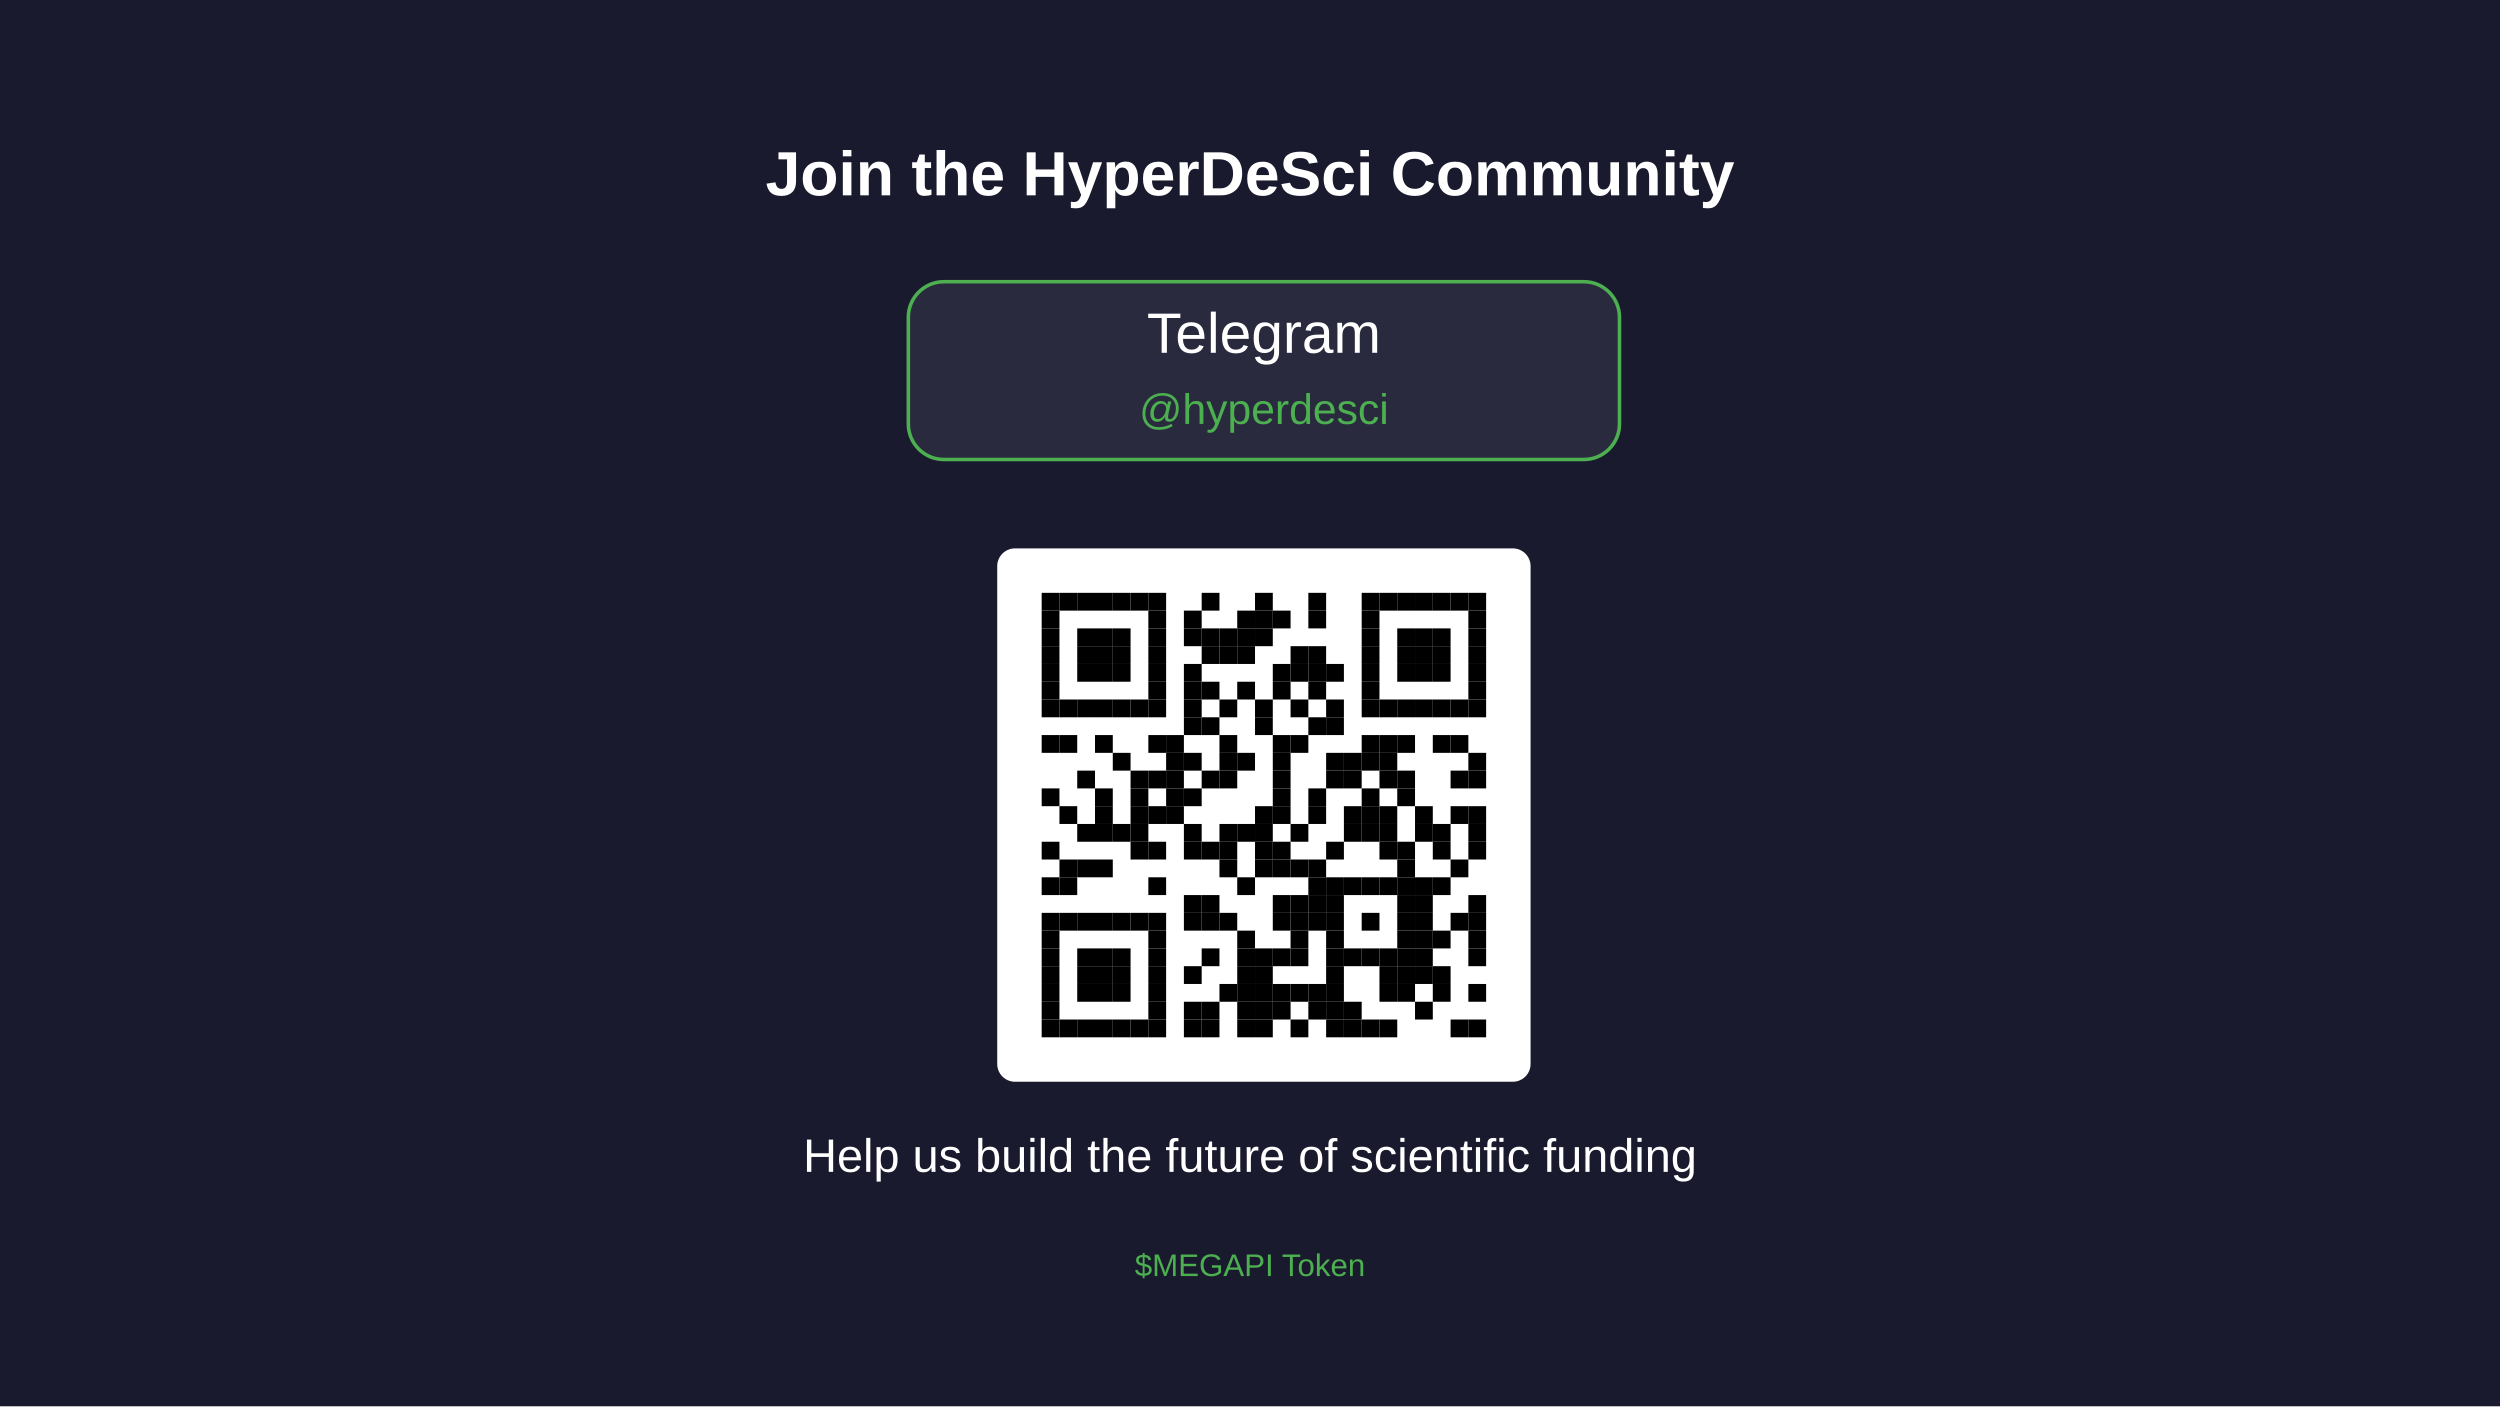
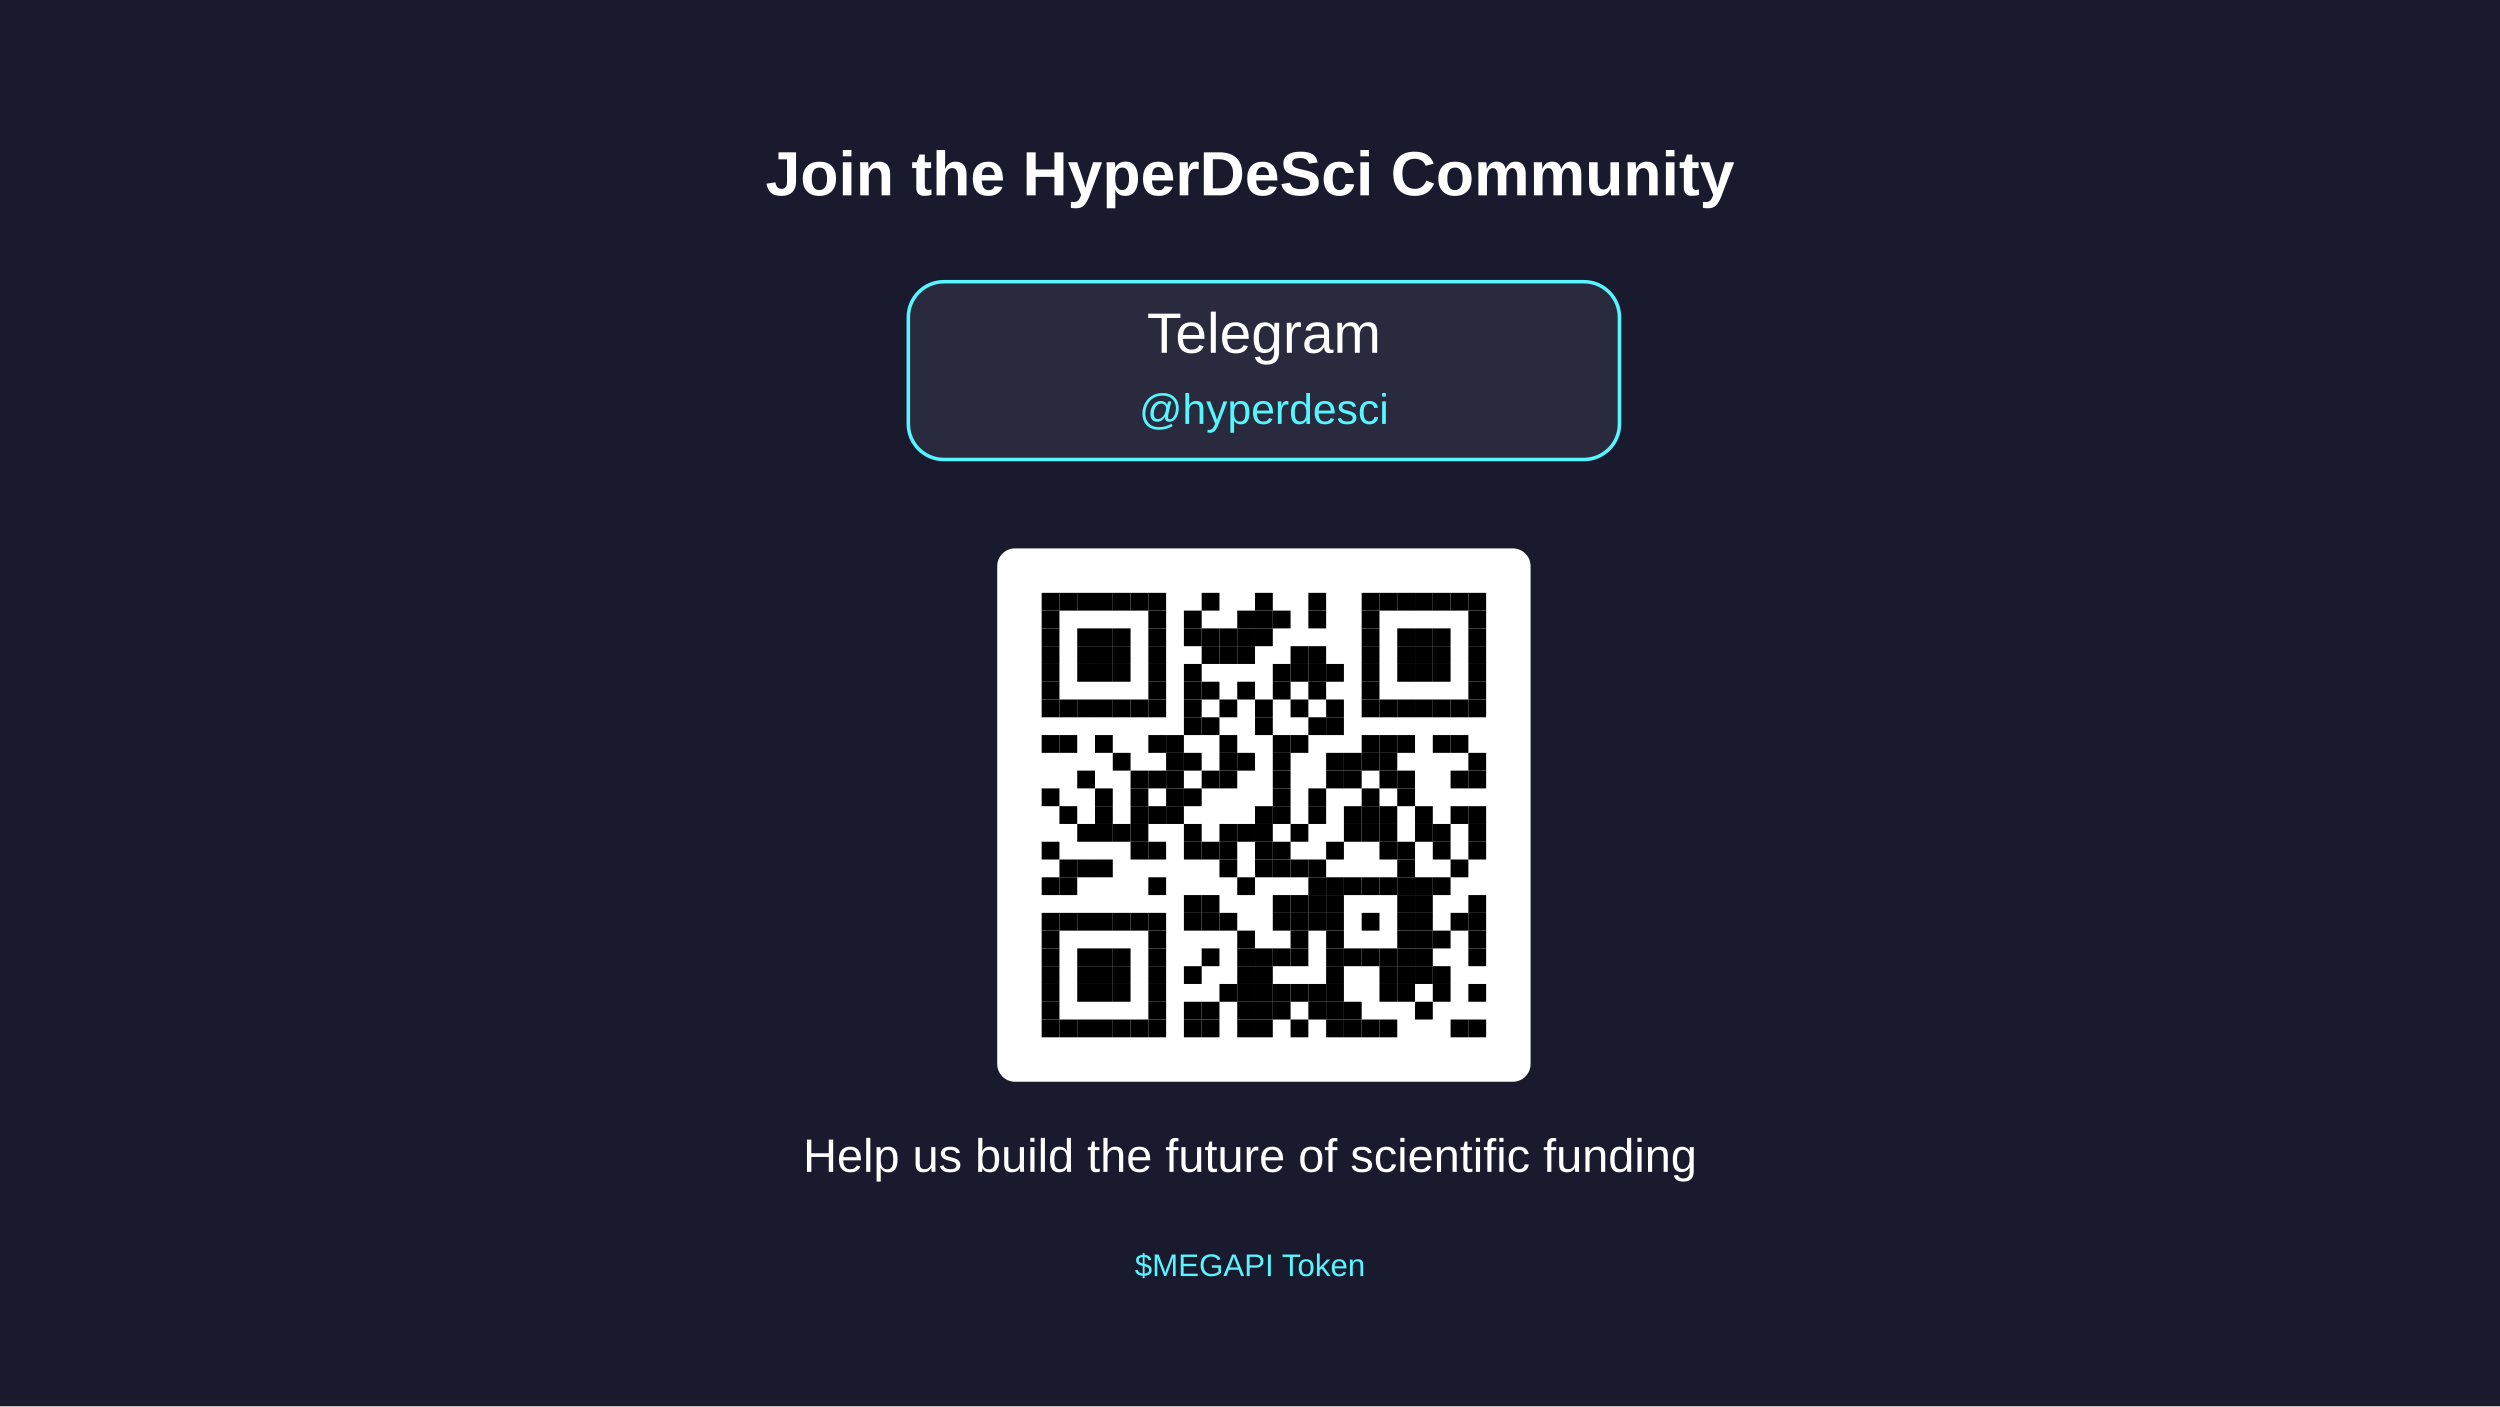
<svg xmlns="http://www.w3.org/2000/svg" width="1920" height="1080" viewBox="0 0 1920 1080" version="1.1" id="svg333">
  <defs id="defs333" />
  <rect width="100%" height="100%" fill="#1a1a2e" id="rect1" />
  <text x="960" y="150" font-family="Arial, sans-serif" font-size="48" fill="#ffffff" text-anchor="middle" font-weight="bold" id="text1">
        Join the HyperDeSci Community
    </text>
  <g transform="matrix(1.365404,0,0,1.365404,970.6782,284.6239)" id="g332">
    <g id="g3">
-       <rect x="-200" y="-50" width="400" height="100" rx="20" fill="#2a2a3e" stroke="#4caf50" stroke-width="2" id="rect2" />
+       <rect x="-200" y="-50" width="400" height="100" rx="20" fill="#2a2a3e" stroke="#56f5ff" stroke-width="2" id="rect2" />
      <text x="0" y="-10" font-family="Arial, sans-serif" font-size="32px" fill="#ffffff" text-anchor="middle" id="text2">Telegram</text>
-       <text x="0" y="30" font-family="Arial, sans-serif" font-size="24px" fill="#4caf50" text-anchor="middle" id="text3">@hyperdesci</text>
+       <text x="0" y="30" font-family="Arial, sans-serif" font-size="24px" fill="#56f5ff" text-anchor="middle" id="text3">@hyperdesci</text>
    </g>
    <g transform="translate(0,120)" id="g331">
      <rect x="-150" y="-20" width="300" height="300" fill="#ffffff" rx="10" id="rect3" />
      <g transform="translate(-125,5)" id="g330">
        <g id="QRcode">
          <rect x="0" y="0" width="33" height="33" fill="#ffffff" id="rect4" />
          <g id="Pattern" transform="scale(10)">
            <rect x="0" y="0" width="1" height="1" fill="#000000" id="rect5" />
            <rect x="1" y="0" width="1" height="1" fill="#000000" id="rect6" />
            <rect x="2" y="0" width="1" height="1" fill="#000000" id="rect7" />
            <rect x="3" y="0" width="1" height="1" fill="#000000" id="rect8" />
            <rect x="4" y="0" width="1" height="1" fill="#000000" id="rect9" />
            <rect x="5" y="0" width="1" height="1" fill="#000000" id="rect10" />
            <rect x="6" y="0" width="1" height="1" fill="#000000" id="rect11" />
            <rect x="9" y="0" width="1" height="1" fill="#000000" id="rect12" />
            <rect x="12" y="0" width="1" height="1" fill="#000000" id="rect13" />
            <rect x="15" y="0" width="1" height="1" fill="#000000" id="rect14" />
            <rect x="18" y="0" width="1" height="1" fill="#000000" id="rect15" />
            <rect x="19" y="0" width="1" height="1" fill="#000000" id="rect16" />
            <rect x="20" y="0" width="1" height="1" fill="#000000" id="rect17" />
            <rect x="21" y="0" width="1" height="1" fill="#000000" id="rect18" />
            <rect x="22" y="0" width="1" height="1" fill="#000000" id="rect19" />
            <rect x="23" y="0" width="1" height="1" fill="#000000" id="rect20" />
            <rect x="24" y="0" width="1" height="1" fill="#000000" id="rect21" />
            <rect x="0" y="1" width="1" height="1" fill="#000000" id="rect22" />
            <rect x="6" y="1" width="1" height="1" fill="#000000" id="rect23" />
            <rect x="8" y="1" width="1" height="1" fill="#000000" id="rect24" />
            <rect x="11" y="1" width="1" height="1" fill="#000000" id="rect25" />
            <rect x="12" y="1" width="1" height="1" fill="#000000" id="rect26" />
            <rect x="13" y="1" width="1" height="1" fill="#000000" id="rect27" />
            <rect x="15" y="1" width="1" height="1" fill="#000000" id="rect28" />
            <rect x="18" y="1" width="1" height="1" fill="#000000" id="rect29" />
            <rect x="24" y="1" width="1" height="1" fill="#000000" id="rect30" />
            <rect x="0" y="2" width="1" height="1" fill="#000000" id="rect31" />
            <rect x="2" y="2" width="1" height="1" fill="#000000" id="rect32" />
            <rect x="3" y="2" width="1" height="1" fill="#000000" id="rect33" />
            <rect x="4" y="2" width="1" height="1" fill="#000000" id="rect34" />
            <rect x="6" y="2" width="1" height="1" fill="#000000" id="rect35" />
            <rect x="8" y="2" width="1" height="1" fill="#000000" id="rect36" />
            <rect x="9" y="2" width="1" height="1" fill="#000000" id="rect37" />
            <rect x="10" y="2" width="1" height="1" fill="#000000" id="rect38" />
            <rect x="11" y="2" width="1" height="1" fill="#000000" id="rect39" />
            <rect x="12" y="2" width="1" height="1" fill="#000000" id="rect40" />
            <rect x="18" y="2" width="1" height="1" fill="#000000" id="rect41" />
            <rect x="20" y="2" width="1" height="1" fill="#000000" id="rect42" />
            <rect x="21" y="2" width="1" height="1" fill="#000000" id="rect43" />
            <rect x="22" y="2" width="1" height="1" fill="#000000" id="rect44" />
            <rect x="24" y="2" width="1" height="1" fill="#000000" id="rect45" />
            <rect x="0" y="3" width="1" height="1" fill="#000000" id="rect46" />
            <rect x="2" y="3" width="1" height="1" fill="#000000" id="rect47" />
            <rect x="3" y="3" width="1" height="1" fill="#000000" id="rect48" />
            <rect x="4" y="3" width="1" height="1" fill="#000000" id="rect49" />
            <rect x="6" y="3" width="1" height="1" fill="#000000" id="rect50" />
            <rect x="9" y="3" width="1" height="1" fill="#000000" id="rect51" />
            <rect x="10" y="3" width="1" height="1" fill="#000000" id="rect52" />
            <rect x="11" y="3" width="1" height="1" fill="#000000" id="rect53" />
            <rect x="14" y="3" width="1" height="1" fill="#000000" id="rect54" />
            <rect x="15" y="3" width="1" height="1" fill="#000000" id="rect55" />
            <rect x="18" y="3" width="1" height="1" fill="#000000" id="rect56" />
            <rect x="20" y="3" width="1" height="1" fill="#000000" id="rect57" />
            <rect x="21" y="3" width="1" height="1" fill="#000000" id="rect58" />
            <rect x="22" y="3" width="1" height="1" fill="#000000" id="rect59" />
            <rect x="24" y="3" width="1" height="1" fill="#000000" id="rect60" />
            <rect x="0" y="4" width="1" height="1" fill="#000000" id="rect61" />
            <rect x="2" y="4" width="1" height="1" fill="#000000" id="rect62" />
            <rect x="3" y="4" width="1" height="1" fill="#000000" id="rect63" />
            <rect x="4" y="4" width="1" height="1" fill="#000000" id="rect64" />
            <rect x="6" y="4" width="1" height="1" fill="#000000" id="rect65" />
            <rect x="8" y="4" width="1" height="1" fill="#000000" id="rect66" />
            <rect x="13" y="4" width="1" height="1" fill="#000000" id="rect67" />
            <rect x="14" y="4" width="1" height="1" fill="#000000" id="rect68" />
            <rect x="15" y="4" width="1" height="1" fill="#000000" id="rect69" />
            <rect x="16" y="4" width="1" height="1" fill="#000000" id="rect70" />
            <rect x="18" y="4" width="1" height="1" fill="#000000" id="rect71" />
            <rect x="20" y="4" width="1" height="1" fill="#000000" id="rect72" />
            <rect x="21" y="4" width="1" height="1" fill="#000000" id="rect73" />
            <rect x="22" y="4" width="1" height="1" fill="#000000" id="rect74" />
            <rect x="24" y="4" width="1" height="1" fill="#000000" id="rect75" />
            <rect x="0" y="5" width="1" height="1" fill="#000000" id="rect76" />
            <rect x="6" y="5" width="1" height="1" fill="#000000" id="rect77" />
            <rect x="8" y="5" width="1" height="1" fill="#000000" id="rect78" />
            <rect x="9" y="5" width="1" height="1" fill="#000000" id="rect79" />
            <rect x="11" y="5" width="1" height="1" fill="#000000" id="rect80" />
            <rect x="13" y="5" width="1" height="1" fill="#000000" id="rect81" />
            <rect x="15" y="5" width="1" height="1" fill="#000000" id="rect82" />
            <rect x="18" y="5" width="1" height="1" fill="#000000" id="rect83" />
            <rect x="24" y="5" width="1" height="1" fill="#000000" id="rect84" />
            <rect x="0" y="6" width="1" height="1" fill="#000000" id="rect85" />
            <rect x="1" y="6" width="1" height="1" fill="#000000" id="rect86" />
            <rect x="2" y="6" width="1" height="1" fill="#000000" id="rect87" />
            <rect x="3" y="6" width="1" height="1" fill="#000000" id="rect88" />
            <rect x="4" y="6" width="1" height="1" fill="#000000" id="rect89" />
            <rect x="5" y="6" width="1" height="1" fill="#000000" id="rect90" />
            <rect x="6" y="6" width="1" height="1" fill="#000000" id="rect91" />
            <rect x="8" y="6" width="1" height="1" fill="#000000" id="rect92" />
            <rect x="10" y="6" width="1" height="1" fill="#000000" id="rect93" />
            <rect x="12" y="6" width="1" height="1" fill="#000000" id="rect94" />
            <rect x="14" y="6" width="1" height="1" fill="#000000" id="rect95" />
            <rect x="16" y="6" width="1" height="1" fill="#000000" id="rect96" />
            <rect x="18" y="6" width="1" height="1" fill="#000000" id="rect97" />
            <rect x="19" y="6" width="1" height="1" fill="#000000" id="rect98" />
            <rect x="20" y="6" width="1" height="1" fill="#000000" id="rect99" />
            <rect x="21" y="6" width="1" height="1" fill="#000000" id="rect100" />
            <rect x="22" y="6" width="1" height="1" fill="#000000" id="rect101" />
            <rect x="23" y="6" width="1" height="1" fill="#000000" id="rect102" />
            <rect x="24" y="6" width="1" height="1" fill="#000000" id="rect103" />
            <rect x="8" y="7" width="1" height="1" fill="#000000" id="rect104" />
            <rect x="9" y="7" width="1" height="1" fill="#000000" id="rect105" />
            <rect x="12" y="7" width="1" height="1" fill="#000000" id="rect106" />
            <rect x="15" y="7" width="1" height="1" fill="#000000" id="rect107" />
            <rect x="16" y="7" width="1" height="1" fill="#000000" id="rect108" />
            <rect x="0" y="8" width="1" height="1" fill="#000000" id="rect109" />
            <rect x="1" y="8" width="1" height="1" fill="#000000" id="rect110" />
            <rect x="3" y="8" width="1" height="1" fill="#000000" id="rect111" />
            <rect x="6" y="8" width="1" height="1" fill="#000000" id="rect112" />
            <rect x="7" y="8" width="1" height="1" fill="#000000" id="rect113" />
            <rect x="10" y="8" width="1" height="1" fill="#000000" id="rect114" />
            <rect x="13" y="8" width="1" height="1" fill="#000000" id="rect115" />
            <rect x="14" y="8" width="1" height="1" fill="#000000" id="rect116" />
            <rect x="18" y="8" width="1" height="1" fill="#000000" id="rect117" />
            <rect x="19" y="8" width="1" height="1" fill="#000000" id="rect118" />
            <rect x="20" y="8" width="1" height="1" fill="#000000" id="rect119" />
            <rect x="22" y="8" width="1" height="1" fill="#000000" id="rect120" />
            <rect x="23" y="8" width="1" height="1" fill="#000000" id="rect121" />
            <rect x="4" y="9" width="1" height="1" fill="#000000" id="rect122" />
            <rect x="7" y="9" width="1" height="1" fill="#000000" id="rect123" />
            <rect x="8" y="9" width="1" height="1" fill="#000000" id="rect124" />
            <rect x="10" y="9" width="1" height="1" fill="#000000" id="rect125" />
            <rect x="11" y="9" width="1" height="1" fill="#000000" id="rect126" />
            <rect x="13" y="9" width="1" height="1" fill="#000000" id="rect127" />
            <rect x="16" y="9" width="1" height="1" fill="#000000" id="rect128" />
            <rect x="17" y="9" width="1" height="1" fill="#000000" id="rect129" />
            <rect x="18" y="9" width="1" height="1" fill="#000000" id="rect130" />
            <rect x="19" y="9" width="1" height="1" fill="#000000" id="rect131" />
            <rect x="24" y="9" width="1" height="1" fill="#000000" id="rect132" />
            <rect x="2" y="10" width="1" height="1" fill="#000000" id="rect133" />
            <rect x="5" y="10" width="1" height="1" fill="#000000" id="rect134" />
            <rect x="6" y="10" width="1" height="1" fill="#000000" id="rect135" />
            <rect x="7" y="10" width="1" height="1" fill="#000000" id="rect136" />
            <rect x="9" y="10" width="1" height="1" fill="#000000" id="rect137" />
            <rect x="10" y="10" width="1" height="1" fill="#000000" id="rect138" />
            <rect x="13" y="10" width="1" height="1" fill="#000000" id="rect139" />
            <rect x="16" y="10" width="1" height="1" fill="#000000" id="rect140" />
            <rect x="17" y="10" width="1" height="1" fill="#000000" id="rect141" />
            <rect x="19" y="10" width="1" height="1" fill="#000000" id="rect142" />
            <rect x="20" y="10" width="1" height="1" fill="#000000" id="rect143" />
            <rect x="23" y="10" width="1" height="1" fill="#000000" id="rect144" />
            <rect x="24" y="10" width="1" height="1" fill="#000000" id="rect145" />
            <rect x="0" y="11" width="1" height="1" fill="#000000" id="rect146" />
            <rect x="3" y="11" width="1" height="1" fill="#000000" id="rect147" />
            <rect x="5" y="11" width="1" height="1" fill="#000000" id="rect148" />
            <rect x="7" y="11" width="1" height="1" fill="#000000" id="rect149" />
            <rect x="8" y="11" width="1" height="1" fill="#000000" id="rect150" />
            <rect x="13" y="11" width="1" height="1" fill="#000000" id="rect151" />
            <rect x="15" y="11" width="1" height="1" fill="#000000" id="rect152" />
            <rect x="18" y="11" width="1" height="1" fill="#000000" id="rect153" />
            <rect x="20" y="11" width="1" height="1" fill="#000000" id="rect154" />
            <rect x="1" y="12" width="1" height="1" fill="#000000" id="rect155" />
            <rect x="3" y="12" width="1" height="1" fill="#000000" id="rect156" />
            <rect x="5" y="12" width="1" height="1" fill="#000000" id="rect157" />
            <rect x="6" y="12" width="1" height="1" fill="#000000" id="rect158" />
            <rect x="7" y="12" width="1" height="1" fill="#000000" id="rect159" />
            <rect x="12" y="12" width="1" height="1" fill="#000000" id="rect160" />
            <rect x="13" y="12" width="1" height="1" fill="#000000" id="rect161" />
            <rect x="15" y="12" width="1" height="1" fill="#000000" id="rect162" />
            <rect x="17" y="12" width="1" height="1" fill="#000000" id="rect163" />
            <rect x="18" y="12" width="1" height="1" fill="#000000" id="rect164" />
            <rect x="19" y="12" width="1" height="1" fill="#000000" id="rect165" />
            <rect x="21" y="12" width="1" height="1" fill="#000000" id="rect166" />
            <rect x="23" y="12" width="1" height="1" fill="#000000" id="rect167" />
            <rect x="24" y="12" width="1" height="1" fill="#000000" id="rect168" />
            <rect x="2" y="13" width="1" height="1" fill="#000000" id="rect169" />
            <rect x="3" y="13" width="1" height="1" fill="#000000" id="rect170" />
            <rect x="4" y="13" width="1" height="1" fill="#000000" id="rect171" />
            <rect x="5" y="13" width="1" height="1" fill="#000000" id="rect172" />
            <rect x="8" y="13" width="1" height="1" fill="#000000" id="rect173" />
            <rect x="10" y="13" width="1" height="1" fill="#000000" id="rect174" />
            <rect x="11" y="13" width="1" height="1" fill="#000000" id="rect175" />
            <rect x="12" y="13" width="1" height="1" fill="#000000" id="rect176" />
            <rect x="14" y="13" width="1" height="1" fill="#000000" id="rect177" />
            <rect x="17" y="13" width="1" height="1" fill="#000000" id="rect178" />
            <rect x="18" y="13" width="1" height="1" fill="#000000" id="rect179" />
            <rect x="19" y="13" width="1" height="1" fill="#000000" id="rect180" />
            <rect x="21" y="13" width="1" height="1" fill="#000000" id="rect181" />
            <rect x="22" y="13" width="1" height="1" fill="#000000" id="rect182" />
            <rect x="24" y="13" width="1" height="1" fill="#000000" id="rect183" />
            <rect x="0" y="14" width="1" height="1" fill="#000000" id="rect184" />
            <rect x="5" y="14" width="1" height="1" fill="#000000" id="rect185" />
            <rect x="6" y="14" width="1" height="1" fill="#000000" id="rect186" />
            <rect x="8" y="14" width="1" height="1" fill="#000000" id="rect187" />
            <rect x="9" y="14" width="1" height="1" fill="#000000" id="rect188" />
            <rect x="10" y="14" width="1" height="1" fill="#000000" id="rect189" />
            <rect x="12" y="14" width="1" height="1" fill="#000000" id="rect190" />
            <rect x="13" y="14" width="1" height="1" fill="#000000" id="rect191" />
            <rect x="16" y="14" width="1" height="1" fill="#000000" id="rect192" />
            <rect x="19" y="14" width="1" height="1" fill="#000000" id="rect193" />
            <rect x="20" y="14" width="1" height="1" fill="#000000" id="rect194" />
            <rect x="22" y="14" width="1" height="1" fill="#000000" id="rect195" />
            <rect x="24" y="14" width="1" height="1" fill="#000000" id="rect196" />
            <rect x="1" y="15" width="1" height="1" fill="#000000" id="rect197" />
            <rect x="2" y="15" width="1" height="1" fill="#000000" id="rect198" />
            <rect x="3" y="15" width="1" height="1" fill="#000000" id="rect199" />
            <rect x="10" y="15" width="1" height="1" fill="#000000" id="rect200" />
            <rect x="12" y="15" width="1" height="1" fill="#000000" id="rect201" />
            <rect x="13" y="15" width="1" height="1" fill="#000000" id="rect202" />
            <rect x="14" y="15" width="1" height="1" fill="#000000" id="rect203" />
            <rect x="15" y="15" width="1" height="1" fill="#000000" id="rect204" />
            <rect x="20" y="15" width="1" height="1" fill="#000000" id="rect205" />
            <rect x="23" y="15" width="1" height="1" fill="#000000" id="rect206" />
            <rect x="0" y="16" width="1" height="1" fill="#000000" id="rect207" />
            <rect x="1" y="16" width="1" height="1" fill="#000000" id="rect208" />
            <rect x="6" y="16" width="1" height="1" fill="#000000" id="rect209" />
            <rect x="11" y="16" width="1" height="1" fill="#000000" id="rect210" />
            <rect x="15" y="16" width="1" height="1" fill="#000000" id="rect211" />
            <rect x="16" y="16" width="1" height="1" fill="#000000" id="rect212" />
            <rect x="17" y="16" width="1" height="1" fill="#000000" id="rect213" />
            <rect x="18" y="16" width="1" height="1" fill="#000000" id="rect214" />
            <rect x="19" y="16" width="1" height="1" fill="#000000" id="rect215" />
            <rect x="20" y="16" width="1" height="1" fill="#000000" id="rect216" />
            <rect x="21" y="16" width="1" height="1" fill="#000000" id="rect217" />
            <rect x="22" y="16" width="1" height="1" fill="#000000" id="rect218" />
            <rect x="8" y="17" width="1" height="1" fill="#000000" id="rect219" />
            <rect x="9" y="17" width="1" height="1" fill="#000000" id="rect220" />
            <rect x="13" y="17" width="1" height="1" fill="#000000" id="rect221" />
            <rect x="14" y="17" width="1" height="1" fill="#000000" id="rect222" />
            <rect x="15" y="17" width="1" height="1" fill="#000000" id="rect223" />
            <rect x="16" y="17" width="1" height="1" fill="#000000" id="rect224" />
            <rect x="20" y="17" width="1" height="1" fill="#000000" id="rect225" />
            <rect x="21" y="17" width="1" height="1" fill="#000000" id="rect226" />
            <rect x="24" y="17" width="1" height="1" fill="#000000" id="rect227" />
            <rect x="0" y="18" width="1" height="1" fill="#000000" id="rect228" />
            <rect x="1" y="18" width="1" height="1" fill="#000000" id="rect229" />
            <rect x="2" y="18" width="1" height="1" fill="#000000" id="rect230" />
            <rect x="3" y="18" width="1" height="1" fill="#000000" id="rect231" />
            <rect x="4" y="18" width="1" height="1" fill="#000000" id="rect232" />
            <rect x="5" y="18" width="1" height="1" fill="#000000" id="rect233" />
            <rect x="6" y="18" width="1" height="1" fill="#000000" id="rect234" />
            <rect x="8" y="18" width="1" height="1" fill="#000000" id="rect235" />
            <rect x="9" y="18" width="1" height="1" fill="#000000" id="rect236" />
            <rect x="10" y="18" width="1" height="1" fill="#000000" id="rect237" />
            <rect x="13" y="18" width="1" height="1" fill="#000000" id="rect238" />
            <rect x="14" y="18" width="1" height="1" fill="#000000" id="rect239" />
            <rect x="15" y="18" width="1" height="1" fill="#000000" id="rect240" />
            <rect x="16" y="18" width="1" height="1" fill="#000000" id="rect241" />
            <rect x="18" y="18" width="1" height="1" fill="#000000" id="rect242" />
            <rect x="20" y="18" width="1" height="1" fill="#000000" id="rect243" />
            <rect x="21" y="18" width="1" height="1" fill="#000000" id="rect244" />
            <rect x="23" y="18" width="1" height="1" fill="#000000" id="rect245" />
            <rect x="24" y="18" width="1" height="1" fill="#000000" id="rect246" />
            <rect x="0" y="19" width="1" height="1" fill="#000000" id="rect247" />
            <rect x="6" y="19" width="1" height="1" fill="#000000" id="rect248" />
            <rect x="11" y="19" width="1" height="1" fill="#000000" id="rect249" />
            <rect x="14" y="19" width="1" height="1" fill="#000000" id="rect250" />
            <rect x="16" y="19" width="1" height="1" fill="#000000" id="rect251" />
            <rect x="20" y="19" width="1" height="1" fill="#000000" id="rect252" />
            <rect x="21" y="19" width="1" height="1" fill="#000000" id="rect253" />
            <rect x="22" y="19" width="1" height="1" fill="#000000" id="rect254" />
            <rect x="24" y="19" width="1" height="1" fill="#000000" id="rect255" />
            <rect x="0" y="20" width="1" height="1" fill="#000000" id="rect256" />
            <rect x="2" y="20" width="1" height="1" fill="#000000" id="rect257" />
            <rect x="3" y="20" width="1" height="1" fill="#000000" id="rect258" />
            <rect x="4" y="20" width="1" height="1" fill="#000000" id="rect259" />
            <rect x="6" y="20" width="1" height="1" fill="#000000" id="rect260" />
            <rect x="9" y="20" width="1" height="1" fill="#000000" id="rect261" />
            <rect x="11" y="20" width="1" height="1" fill="#000000" id="rect262" />
            <rect x="12" y="20" width="1" height="1" fill="#000000" id="rect263" />
            <rect x="13" y="20" width="1" height="1" fill="#000000" id="rect264" />
            <rect x="14" y="20" width="1" height="1" fill="#000000" id="rect265" />
            <rect x="16" y="20" width="1" height="1" fill="#000000" id="rect266" />
            <rect x="17" y="20" width="1" height="1" fill="#000000" id="rect267" />
            <rect x="18" y="20" width="1" height="1" fill="#000000" id="rect268" />
            <rect x="19" y="20" width="1" height="1" fill="#000000" id="rect269" />
            <rect x="20" y="20" width="1" height="1" fill="#000000" id="rect270" />
            <rect x="21" y="20" width="1" height="1" fill="#000000" id="rect271" />
            <rect x="24" y="20" width="1" height="1" fill="#000000" id="rect272" />
            <rect x="0" y="21" width="1" height="1" fill="#000000" id="rect273" />
            <rect x="2" y="21" width="1" height="1" fill="#000000" id="rect274" />
            <rect x="3" y="21" width="1" height="1" fill="#000000" id="rect275" />
            <rect x="4" y="21" width="1" height="1" fill="#000000" id="rect276" />
            <rect x="6" y="21" width="1" height="1" fill="#000000" id="rect277" />
            <rect x="8" y="21" width="1" height="1" fill="#000000" id="rect278" />
            <rect x="11" y="21" width="1" height="1" fill="#000000" id="rect279" />
            <rect x="12" y="21" width="1" height="1" fill="#000000" id="rect280" />
            <rect x="16" y="21" width="1" height="1" fill="#000000" id="rect281" />
            <rect x="19" y="21" width="1" height="1" fill="#000000" id="rect282" />
            <rect x="20" y="21" width="1" height="1" fill="#000000" id="rect283" />
            <rect x="21" y="21" width="1" height="1" fill="#000000" id="rect284" />
            <rect x="22" y="21" width="1" height="1" fill="#000000" id="rect285" />
            <rect x="0" y="22" width="1" height="1" fill="#000000" id="rect286" />
            <rect x="2" y="22" width="1" height="1" fill="#000000" id="rect287" />
            <rect x="3" y="22" width="1" height="1" fill="#000000" id="rect288" />
            <rect x="4" y="22" width="1" height="1" fill="#000000" id="rect289" />
            <rect x="6" y="22" width="1" height="1" fill="#000000" id="rect290" />
            <rect x="10" y="22" width="1" height="1" fill="#000000" id="rect291" />
            <rect x="11" y="22" width="1" height="1" fill="#000000" id="rect292" />
            <rect x="12" y="22" width="1" height="1" fill="#000000" id="rect293" />
            <rect x="13" y="22" width="1" height="1" fill="#000000" id="rect294" />
            <rect x="14" y="22" width="1" height="1" fill="#000000" id="rect295" />
            <rect x="15" y="22" width="1" height="1" fill="#000000" id="rect296" />
            <rect x="16" y="22" width="1" height="1" fill="#000000" id="rect297" />
            <rect x="19" y="22" width="1" height="1" fill="#000000" id="rect298" />
            <rect x="20" y="22" width="1" height="1" fill="#000000" id="rect299" />
            <rect x="22" y="22" width="1" height="1" fill="#000000" id="rect300" />
            <rect x="24" y="22" width="1" height="1" fill="#000000" id="rect301" />
            <rect x="0" y="23" width="1" height="1" fill="#000000" id="rect302" />
            <rect x="6" y="23" width="1" height="1" fill="#000000" id="rect303" />
            <rect x="8" y="23" width="1" height="1" fill="#000000" id="rect304" />
            <rect x="9" y="23" width="1" height="1" fill="#000000" id="rect305" />
            <rect x="11" y="23" width="1" height="1" fill="#000000" id="rect306" />
            <rect x="12" y="23" width="1" height="1" fill="#000000" id="rect307" />
            <rect x="13" y="23" width="1" height="1" fill="#000000" id="rect308" />
            <rect x="15" y="23" width="1" height="1" fill="#000000" id="rect309" />
            <rect x="16" y="23" width="1" height="1" fill="#000000" id="rect310" />
            <rect x="17" y="23" width="1" height="1" fill="#000000" id="rect311" />
            <rect x="21" y="23" width="1" height="1" fill="#000000" id="rect312" />
            <rect x="0" y="24" width="1" height="1" fill="#000000" id="rect313" />
            <rect x="1" y="24" width="1" height="1" fill="#000000" id="rect314" />
            <rect x="2" y="24" width="1" height="1" fill="#000000" id="rect315" />
            <rect x="3" y="24" width="1" height="1" fill="#000000" id="rect316" />
            <rect x="4" y="24" width="1" height="1" fill="#000000" id="rect317" />
            <rect x="5" y="24" width="1" height="1" fill="#000000" id="rect318" />
            <rect x="6" y="24" width="1" height="1" fill="#000000" id="rect319" />
            <rect x="8" y="24" width="1" height="1" fill="#000000" id="rect320" />
            <rect x="9" y="24" width="1" height="1" fill="#000000" id="rect321" />
            <rect x="11" y="24" width="1" height="1" fill="#000000" id="rect322" />
            <rect x="12" y="24" width="1" height="1" fill="#000000" id="rect323" />
            <rect x="14" y="24" width="1" height="1" fill="#000000" id="rect324" />
            <rect x="16" y="24" width="1" height="1" fill="#000000" id="rect325" />
            <rect x="17" y="24" width="1" height="1" fill="#000000" id="rect326" />
            <rect x="18" y="24" width="1" height="1" fill="#000000" id="rect327" />
            <rect x="19" y="24" width="1" height="1" fill="#000000" id="rect328" />
            <rect x="23" y="24" width="1" height="1" fill="#000000" id="rect329" />
            <rect x="24" y="24" width="1" height="1" fill="#000000" id="rect330" />
          </g>
        </g>
      </g>
    </g>
  </g>
  <text x="960" y="900" font-family="Arial, sans-serif" font-size="36" fill="#ffffff" text-anchor="middle" id="text332">
        Help us build the future of scientific funding
    </text>
-   <text x="960" y="980" font-family="Arial, sans-serif" font-size="24" fill="#4CAF50" text-anchor="middle" id="text333">
+   <text x="960" y="980" font-family="Arial, sans-serif" font-size="24" fill="#56f5ff" text-anchor="middle" id="text333">
        $MEGAPI Token
    </text>
</svg>
